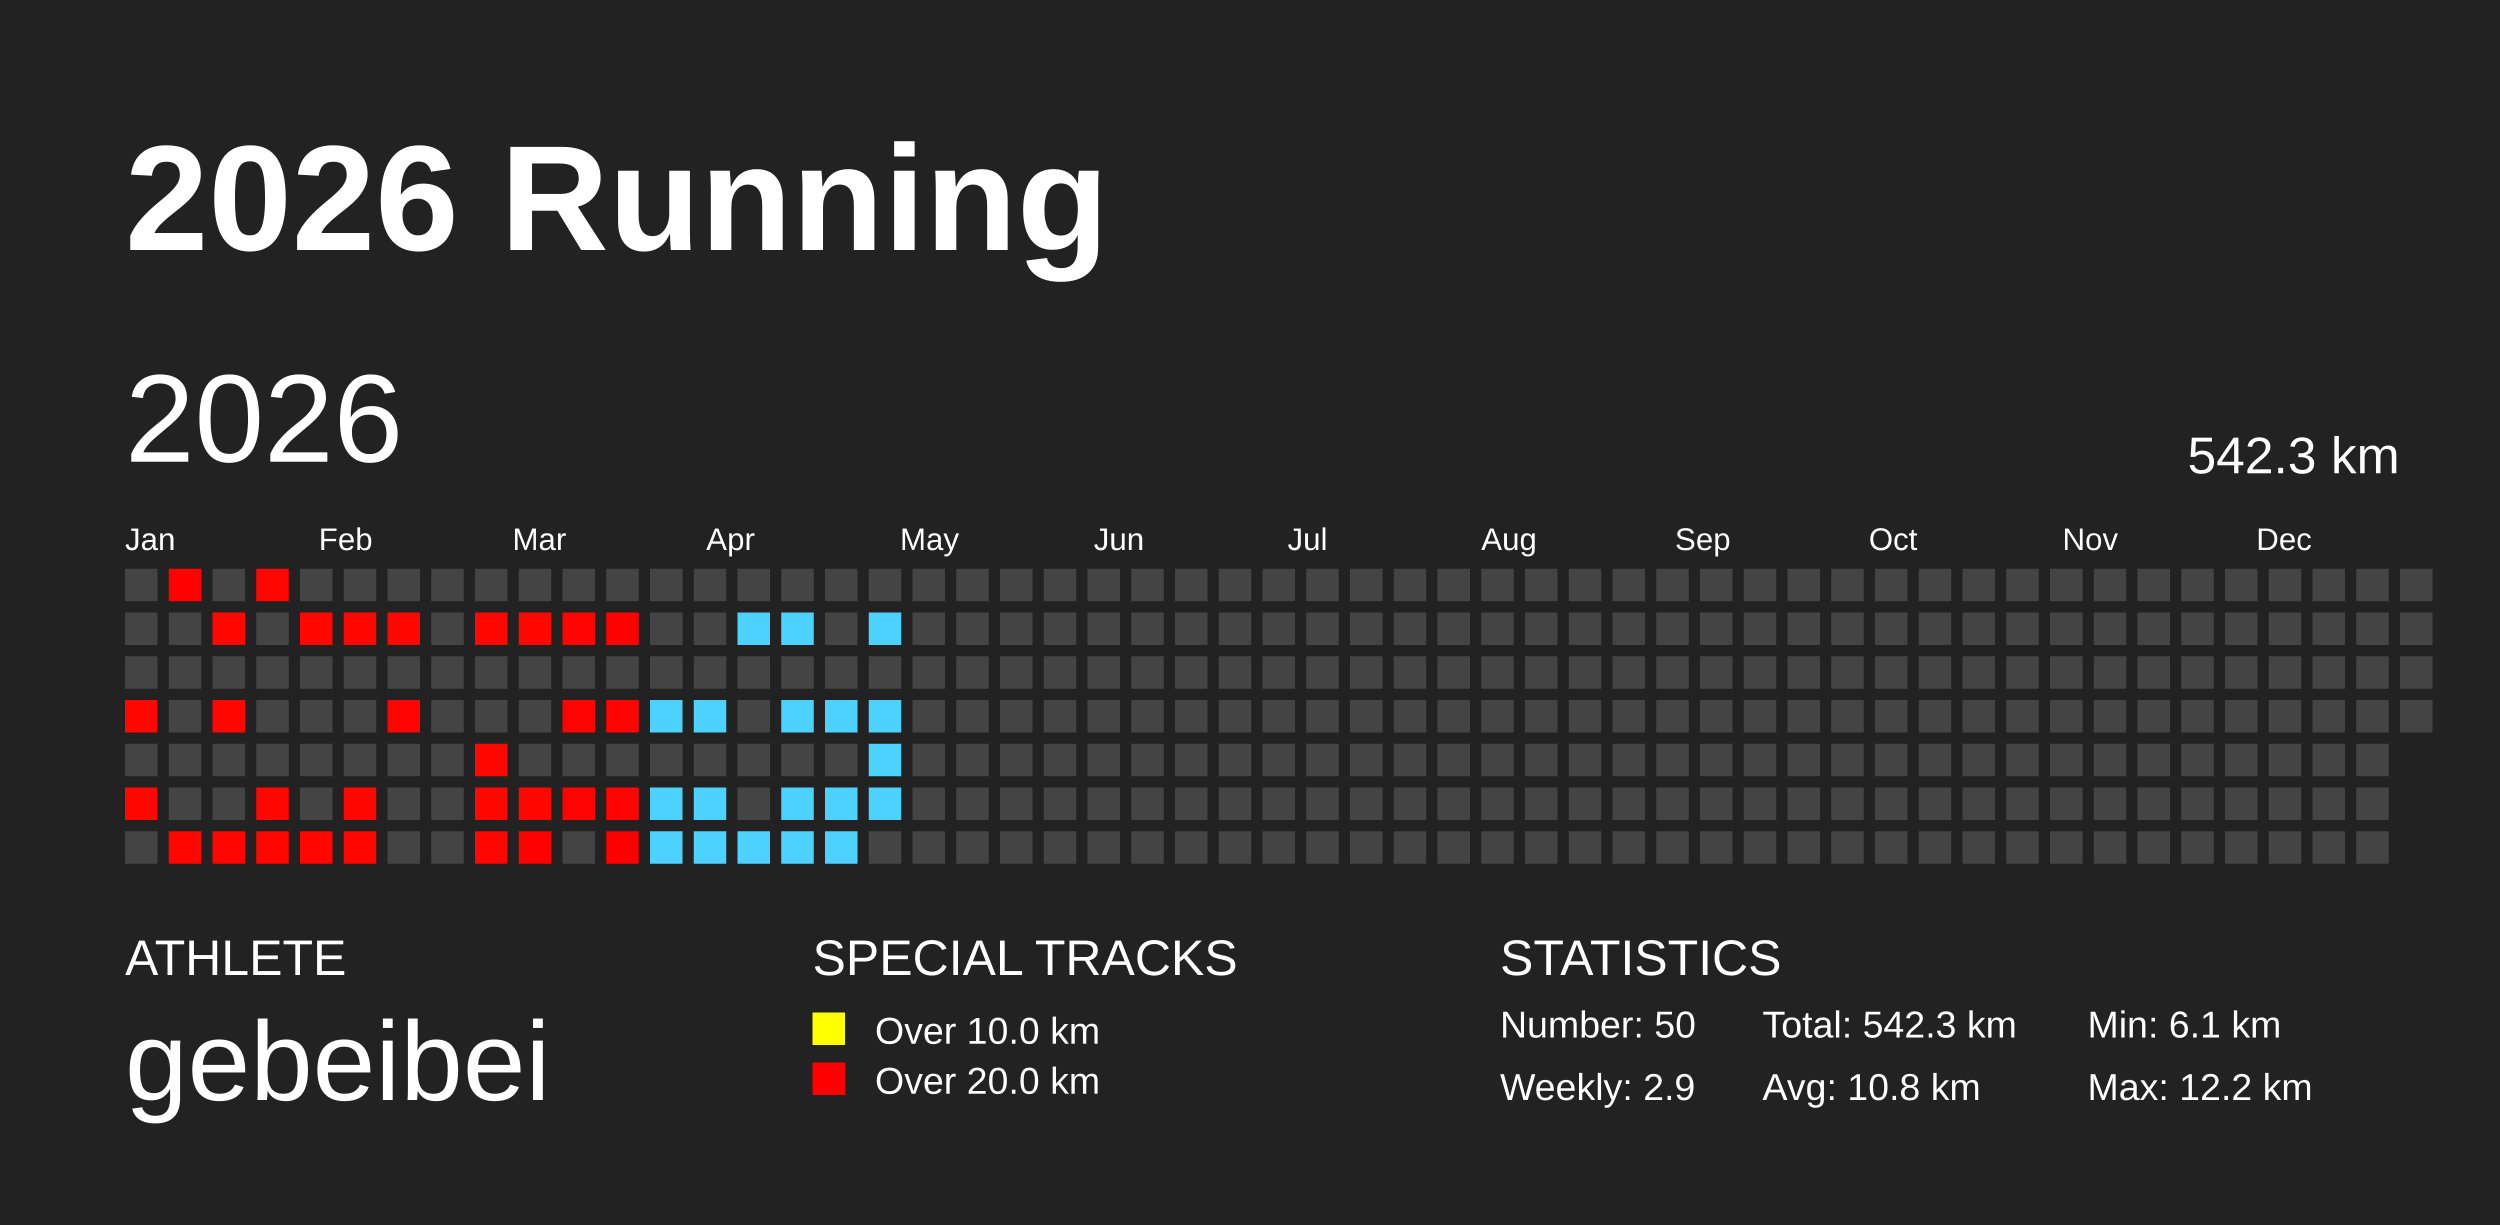
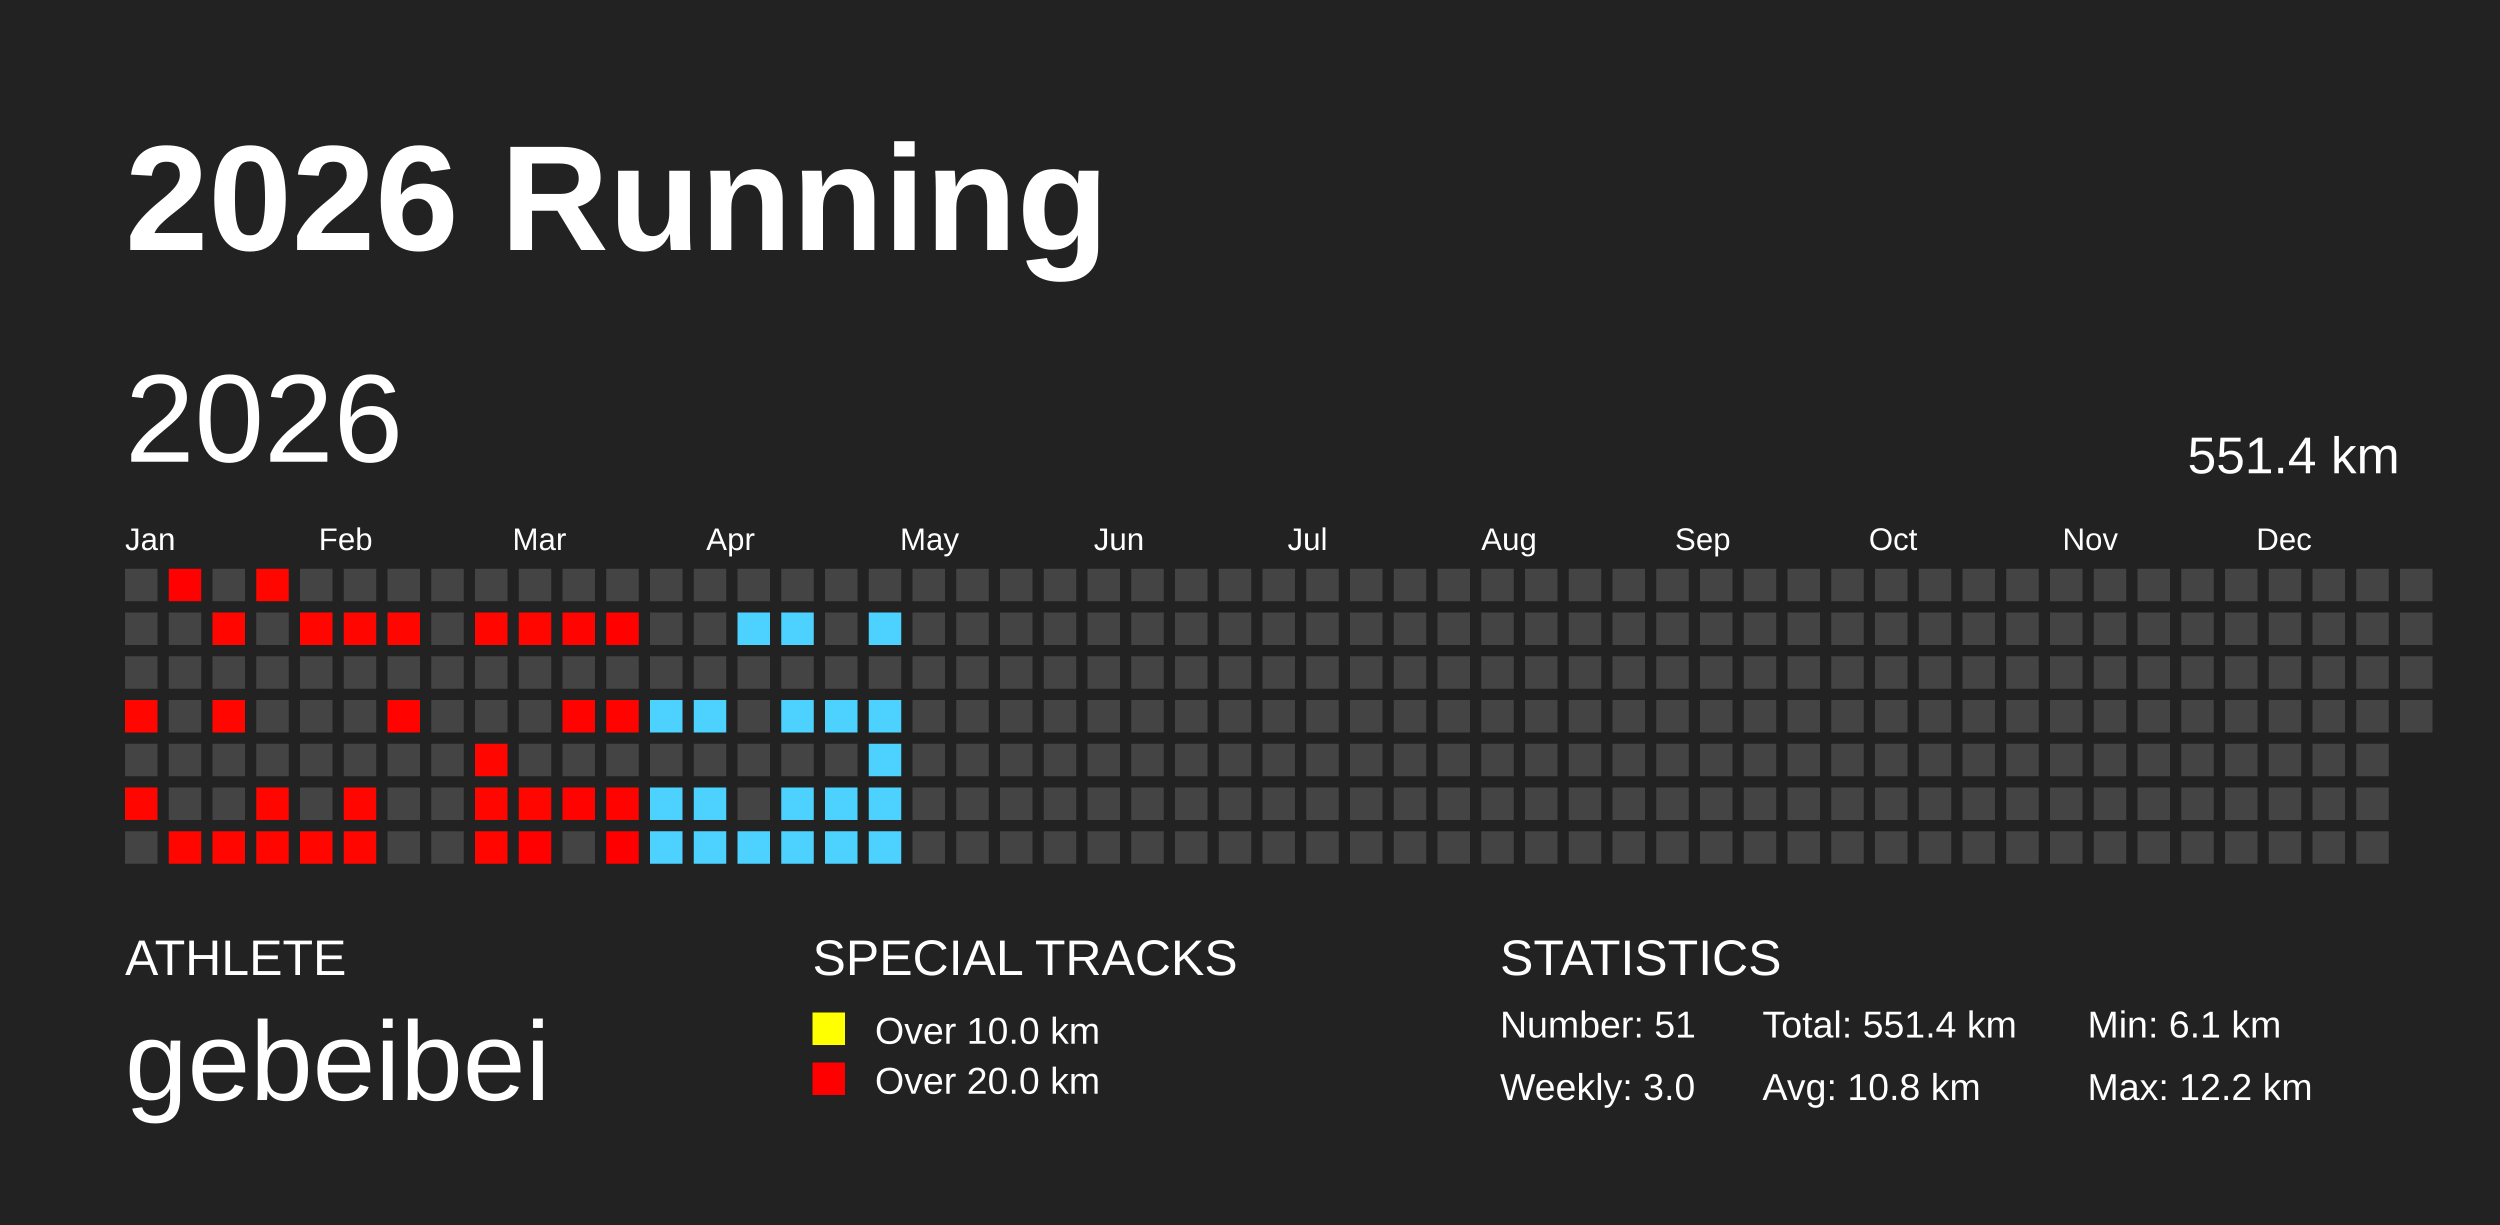
<svg xmlns="http://www.w3.org/2000/svg" baseProfile="full" height="98mm" version="1.1" viewBox="0,0,200,98" width="200mm">
  <defs />
  <rect fill="#222222" height="98" width="200" x="0" y="0" />
  <text fill="#FFFFFF" style="font-size:12px; font-family:Arial; font-weight:bold;" x="10" y="20">2026 Running</text>
  <text fill="#FFFFFF" style="font-size:4px; font-family:Arial" x="10" y="78">ATHLETE</text>
  <text fill="#FFFFFF" style="font-size:9px; font-family:Arial" x="10" y="88">gebeibei</text>
  <text fill="#FFFFFF" style="font-size:4px; font-family:Arial" x="65" y="78">SPECIAL TRACKS</text>
  <rect fill="yellow" height="2.6" width="2.6" x="65" y="81" />
  <text fill="#FFFFFF" style="font-size:3px; font-family:Arial" x="70" y="83.5">Over 10.0 km</text>
  <rect fill="red" height="2.6" width="2.6" x="65" y="85" />
  <text fill="#FFFFFF" style="font-size:3px; font-family:Arial" x="70" y="87.5">Over 20.0 km</text>
  <text fill="#FFFFFF" style="font-size:4px; font-family:Arial" x="120" y="78">STATISTICS</text>
-   <text fill="#FFFFFF" style="font-size:3px; font-family:Arial" x="120" y="83">Number: 50</text>
-   <text fill="#FFFFFF" style="font-size:3px; font-family:Arial" x="120" y="88">Weekly: 2.9</text>
-   <text fill="#FFFFFF" style="font-size:3px; font-family:Arial" x="141" y="83">Total: 542.3 km</text>
+   <text fill="#FFFFFF" style="font-size:3px; font-family:Arial" x="120" y="83">Number: 51</text>
+   <text fill="#FFFFFF" style="font-size:3px; font-family:Arial" x="120" y="88">Weekly: 3.0</text>
+   <text fill="#FFFFFF" style="font-size:3px; font-family:Arial" x="141" y="83">Total: 551.4 km</text>
  <text fill="#FFFFFF" style="font-size:3px; font-family:Arial" x="141" y="88">Avg: 10.8 km</text>
  <text fill="#FFFFFF" style="font-size:3px; font-family:Arial" x="167" y="83">Min: 6.1 km</text>
  <text fill="#FFFFFF" style="font-size:3px; font-family:Arial" x="167" y="88">Max: 12.2 km</text>
  <text dominant-baseline="hanging" fill="#FFFFFF" style="font-size:10.0px; font-family:Arial;" x="10" y="30">2026</text>
-   <text dominant-baseline="hanging" fill="#FFFFFF" style="font-size:4.125px; font-family:Arial;" x="175" y="35">542.3 km</text>
+   <text dominant-baseline="hanging" fill="#FFFFFF" style="font-size:4.125px; font-family:Arial;" x="175" y="35">551.4 km</text>
  <text fill="#FFFFFF" style="font-size:2.5px; font-family:Arial" x="10.0" y="44">Jan</text>
  <text fill="#FFFFFF" style="font-size:2.5px; font-family:Arial" x="25.5" y="44">Feb</text>
  <text fill="#FFFFFF" style="font-size:2.5px; font-family:Arial" x="41.0" y="44">Mar</text>
  <text fill="#FFFFFF" style="font-size:2.5px; font-family:Arial" x="56.5" y="44">Apr</text>
  <text fill="#FFFFFF" style="font-size:2.5px; font-family:Arial" x="72.0" y="44">May</text>
  <text fill="#FFFFFF" style="font-size:2.5px; font-family:Arial" x="87.5" y="44">Jun</text>
  <text fill="#FFFFFF" style="font-size:2.5px; font-family:Arial" x="103.0" y="44">Jul</text>
  <text fill="#FFFFFF" style="font-size:2.5px; font-family:Arial" x="118.5" y="44">Aug</text>
  <text fill="#FFFFFF" style="font-size:2.5px; font-family:Arial" x="134.0" y="44">Sep</text>
  <text fill="#FFFFFF" style="font-size:2.5px; font-family:Arial" x="149.5" y="44">Oct</text>
  <text fill="#FFFFFF" style="font-size:2.5px; font-family:Arial" x="165.0" y="44">Nov</text>
  <text fill="#FFFFFF" style="font-size:2.5px; font-family:Arial" x="180.5" y="44">Dec</text>
  <rect fill="#444444" height="2.6" width="2.6" x="10.0" y="45.5" />
  <rect fill="#444444" height="2.6" width="2.6" x="10.0" y="49.0" />
  <rect fill="#444444" height="2.6" width="2.6" x="10.0" y="52.5" />
  <rect fill="#ff0600" height="2.6" width="2.6" x="10.0" y="56.0" />
  <rect fill="#444444" height="2.6" width="2.6" x="10.0" y="59.5" />
  <rect fill="#ff0700" height="2.6" width="2.6" x="10.0" y="63.0" />
  <rect fill="#444444" height="2.6" width="2.6" x="10.0" y="66.5" />
  <rect fill="#ff0100" height="2.6" width="2.6" x="13.5" y="45.5" />
  <rect fill="#444444" height="2.6" width="2.6" x="13.5" y="49.0" />
  <rect fill="#444444" height="2.6" width="2.6" x="13.5" y="52.5" />
  <rect fill="#444444" height="2.6" width="2.6" x="13.5" y="56.0" />
  <rect fill="#444444" height="2.6" width="2.6" x="13.5" y="59.5" />
  <rect fill="#444444" height="2.6" width="2.6" x="13.5" y="63.0" />
  <rect fill="#ff0600" height="2.6" width="2.6" x="13.5" y="66.5" />
  <rect fill="#444444" height="2.6" width="2.6" x="17.0" y="45.5" />
  <rect fill="#ff0700" height="2.6" width="2.6" x="17.0" y="49.0" />
  <rect fill="#444444" height="2.6" width="2.6" x="17.0" y="52.5" />
  <rect fill="#ff0700" height="2.6" width="2.6" x="17.0" y="56.0" />
  <rect fill="#444444" height="2.6" width="2.6" x="17.0" y="59.5" />
  <rect fill="#444444" height="2.6" width="2.6" x="17.0" y="63.0" />
  <rect fill="#ff0700" height="2.6" width="2.6" x="17.0" y="66.5" />
  <rect fill="#ff0700" height="2.6" width="2.6" x="20.5" y="45.5" />
  <rect fill="#444444" height="2.6" width="2.6" x="20.5" y="49.0" />
  <rect fill="#444444" height="2.6" width="2.6" x="20.5" y="52.5" />
  <rect fill="#444444" height="2.6" width="2.6" x="20.5" y="56.0" />
  <rect fill="#444444" height="2.6" width="2.6" x="20.5" y="59.5" />
  <rect fill="#ff0700" height="2.6" width="2.6" x="20.5" y="63.0" />
  <rect fill="#ff0600" height="2.6" width="2.6" x="20.5" y="66.5" />
  <rect fill="#444444" height="2.6" width="2.6" x="24.0" y="45.5" />
  <rect fill="#ff0700" height="2.6" width="2.6" x="24.0" y="49.0" />
  <rect fill="#444444" height="2.6" width="2.6" x="24.0" y="52.5" />
  <rect fill="#444444" height="2.6" width="2.6" x="24.0" y="56.0" />
  <rect fill="#444444" height="2.6" width="2.6" x="24.0" y="59.5" />
  <rect fill="#444444" height="2.6" width="2.6" x="24.0" y="63.0" />
  <rect fill="#ff0700" height="2.6" width="2.6" x="24.0" y="66.5" />
  <rect fill="#444444" height="2.6" width="2.6" x="27.5" y="45.5" />
  <rect fill="#ff0700" height="2.6" width="2.6" x="27.5" y="49.0" />
  <rect fill="#444444" height="2.6" width="2.6" x="27.5" y="52.5" />
  <rect fill="#444444" height="2.6" width="2.6" x="27.5" y="56.0" />
  <rect fill="#444444" height="2.6" width="2.6" x="27.5" y="59.5" />
  <rect fill="#ff0600" height="2.6" width="2.6" x="27.5" y="63.0" />
  <rect fill="#ff0700" height="2.6" width="2.6" x="27.5" y="66.5" />
  <rect fill="#444444" height="2.6" width="2.6" x="31.0" y="45.5" />
  <rect fill="#ff0600" height="2.6" width="2.6" x="31.0" y="49.0" />
  <rect fill="#444444" height="2.6" width="2.6" x="31.0" y="52.5" />
  <rect fill="#ff0300" height="2.6" width="2.6" x="31.0" y="56.0" />
  <rect fill="#444444" height="2.6" width="2.6" x="31.0" y="59.5" />
  <rect fill="#444444" height="2.6" width="2.6" x="31.0" y="63.0" />
  <rect fill="#444444" height="2.6" width="2.6" x="31.0" y="66.5" />
  <rect fill="#444444" height="2.6" width="2.6" x="34.5" y="45.5" />
  <rect fill="#444444" height="2.6" width="2.6" x="34.5" y="49.0" />
  <rect fill="#444444" height="2.6" width="2.6" x="34.5" y="52.5" />
  <rect fill="#444444" height="2.6" width="2.6" x="34.5" y="56.0" />
  <rect fill="#444444" height="2.6" width="2.6" x="34.5" y="59.5" />
  <rect fill="#444444" height="2.6" width="2.6" x="34.5" y="63.0" />
  <rect fill="#444444" height="2.6" width="2.6" x="34.5" y="66.5" />
  <rect fill="#444444" height="2.6" width="2.6" x="38.0" y="45.5" />
  <rect fill="#ff0600" height="2.6" width="2.6" x="38.0" y="49.0" />
  <rect fill="#444444" height="2.6" width="2.6" x="38.0" y="52.5" />
  <rect fill="#444444" height="2.6" width="2.6" x="38.0" y="56.0" />
  <rect fill="#ff0700" height="2.6" width="2.6" x="38.0" y="59.5" />
  <rect fill="#ff0700" height="2.6" width="2.6" x="38.0" y="63.0" />
  <rect fill="#ff0700" height="2.6" width="2.6" x="38.0" y="66.5" />
  <rect fill="#444444" height="2.6" width="2.6" x="41.5" y="45.5" />
  <rect fill="#ff0700" height="2.6" width="2.6" x="41.5" y="49.0" />
  <rect fill="#444444" height="2.6" width="2.6" x="41.5" y="52.5" />
  <rect fill="#444444" height="2.6" width="2.6" x="41.5" y="56.0" />
  <rect fill="#444444" height="2.6" width="2.6" x="41.5" y="59.5" />
  <rect fill="#ff0600" height="2.6" width="2.6" x="41.5" y="63.0" />
  <rect fill="#ff0100" height="2.6" width="2.6" x="41.5" y="66.5" />
  <rect fill="#444444" height="2.6" width="2.6" x="45.0" y="45.5" />
  <rect fill="#ff0400" height="2.6" width="2.6" x="45.0" y="49.0" />
  <rect fill="#444444" height="2.6" width="2.6" x="45.0" y="52.5" />
  <rect fill="#ff0300" height="2.6" width="2.6" x="45.0" y="56.0" />
  <rect fill="#444444" height="2.6" width="2.6" x="45.0" y="59.5" />
  <rect fill="#ff0300" height="2.6" width="2.6" x="45.0" y="63.0" />
  <rect fill="#444444" height="2.6" width="2.6" x="45.0" y="66.5" />
  <rect fill="#444444" height="2.6" width="2.6" x="48.5" y="45.5" />
  <rect fill="#ff0200" height="2.6" width="2.6" x="48.5" y="49.0" />
  <rect fill="#444444" height="2.6" width="2.6" x="48.5" y="52.5" />
  <rect fill="#ff0300" height="2.6" width="2.6" x="48.5" y="56.0" />
  <rect fill="#444444" height="2.6" width="2.6" x="48.5" y="59.5" />
  <rect fill="#ff0300" height="2.6" width="2.6" x="48.5" y="63.0" />
  <rect fill="#ff0000" height="2.6" width="2.6" x="48.5" y="66.5" />
  <rect fill="#444444" height="2.6" width="2.6" x="52.0" y="45.5" />
  <rect fill="#444444" height="2.6" width="2.6" x="52.0" y="49.0" />
  <rect fill="#444444" height="2.6" width="2.6" x="52.0" y="52.5" />
  <rect fill="#4dd2ff" height="2.6" width="2.6" x="52.0" y="56.0" />
  <rect fill="#444444" height="2.6" width="2.6" x="52.0" y="59.5" />
  <rect fill="#4dd2ff" height="2.6" width="2.6" x="52.0" y="63.0" />
  <rect fill="#4dd2ff" height="2.6" width="2.6" x="52.0" y="66.5" />
  <rect fill="#444444" height="2.6" width="2.6" x="55.5" y="45.5" />
  <rect fill="#444444" height="2.6" width="2.6" x="55.5" y="49.0" />
  <rect fill="#444444" height="2.6" width="2.6" x="55.5" y="52.5" />
  <rect fill="#4dd2ff" height="2.6" width="2.6" x="55.5" y="56.0" />
  <rect fill="#444444" height="2.6" width="2.6" x="55.5" y="59.5" />
  <rect fill="#4dd2ff" height="2.6" width="2.6" x="55.5" y="63.0" />
  <rect fill="#4dd2ff" height="2.6" width="2.6" x="55.5" y="66.5" />
  <rect fill="#444444" height="2.6" width="2.6" x="59.0" y="45.5" />
  <rect fill="#4dd2ff" height="2.6" width="2.6" x="59.0" y="49.0" />
  <rect fill="#444444" height="2.6" width="2.6" x="59.0" y="52.5" />
  <rect fill="#444444" height="2.6" width="2.6" x="59.0" y="56.0" />
  <rect fill="#444444" height="2.6" width="2.6" x="59.0" y="59.5" />
  <rect fill="#444444" height="2.6" width="2.6" x="59.0" y="63.0" />
  <rect fill="#4dd2ff" height="2.6" width="2.6" x="59.0" y="66.5" />
  <rect fill="#444444" height="2.6" width="2.6" x="62.5" y="45.5" />
  <rect fill="#4dd2ff" height="2.6" width="2.6" x="62.5" y="49.0" />
  <rect fill="#444444" height="2.6" width="2.6" x="62.5" y="52.5" />
  <rect fill="#4dd2ff" height="2.6" width="2.6" x="62.5" y="56.0" />
  <rect fill="#444444" height="2.6" width="2.6" x="62.5" y="59.5" />
  <rect fill="#4dd2ff" height="2.6" width="2.6" x="62.5" y="63.0" />
  <rect fill="#4dd2ff" height="2.6" width="2.6" x="62.5" y="66.5" />
  <rect fill="#444444" height="2.6" width="2.6" x="66.0" y="45.5" />
  <rect fill="#444444" height="2.6" width="2.6" x="66.0" y="49.0" />
  <rect fill="#444444" height="2.6" width="2.6" x="66.0" y="52.5" />
  <rect fill="#4dd2ff" height="2.6" width="2.6" x="66.0" y="56.0" />
  <rect fill="#444444" height="2.6" width="2.6" x="66.0" y="59.5" />
  <rect fill="#4dd2ff" height="2.6" width="2.6" x="66.0" y="63.0" />
  <rect fill="#4dd2ff" height="2.6" width="2.6" x="66.0" y="66.5" />
  <rect fill="#444444" height="2.6" width="2.6" x="69.5" y="45.5" />
  <rect fill="#4dd2ff" height="2.6" width="2.6" x="69.5" y="49.0" />
  <rect fill="#444444" height="2.6" width="2.6" x="69.5" y="52.5" />
  <rect fill="#4dd2ff" height="2.6" width="2.6" x="69.5" y="56.0" />
  <rect fill="#4dd2ff" height="2.6" width="2.6" x="69.5" y="59.5" />
  <rect fill="#4dd2ff" height="2.6" width="2.6" x="69.5" y="63.0" />
-   <rect fill="#444444" height="2.6" width="2.6" x="69.5" y="66.5" />
+   <rect fill="#4dd2ff" height="2.6" width="2.6" x="69.5" y="66.5" />
  <rect fill="#444444" height="2.6" width="2.6" x="73.0" y="45.5" />
  <rect fill="#444444" height="2.6" width="2.6" x="73.0" y="49.0" />
  <rect fill="#444444" height="2.6" width="2.6" x="73.0" y="52.5" />
  <rect fill="#444444" height="2.6" width="2.6" x="73.0" y="56.0" />
  <rect fill="#444444" height="2.6" width="2.6" x="73.0" y="59.5" />
  <rect fill="#444444" height="2.6" width="2.6" x="73.0" y="63.0" />
  <rect fill="#444444" height="2.6" width="2.6" x="73.0" y="66.5" />
  <rect fill="#444444" height="2.6" width="2.6" x="76.5" y="45.5" />
  <rect fill="#444444" height="2.6" width="2.6" x="76.5" y="49.0" />
  <rect fill="#444444" height="2.6" width="2.6" x="76.5" y="52.5" />
  <rect fill="#444444" height="2.6" width="2.6" x="76.5" y="56.0" />
  <rect fill="#444444" height="2.6" width="2.6" x="76.5" y="59.5" />
  <rect fill="#444444" height="2.6" width="2.6" x="76.5" y="63.0" />
  <rect fill="#444444" height="2.6" width="2.6" x="76.5" y="66.5" />
  <rect fill="#444444" height="2.6" width="2.6" x="80.0" y="45.5" />
  <rect fill="#444444" height="2.6" width="2.6" x="80.0" y="49.0" />
  <rect fill="#444444" height="2.6" width="2.6" x="80.0" y="52.5" />
  <rect fill="#444444" height="2.6" width="2.6" x="80.0" y="56.0" />
  <rect fill="#444444" height="2.6" width="2.6" x="80.0" y="59.5" />
  <rect fill="#444444" height="2.6" width="2.6" x="80.0" y="63.0" />
  <rect fill="#444444" height="2.6" width="2.6" x="80.0" y="66.5" />
  <rect fill="#444444" height="2.6" width="2.6" x="83.5" y="45.5" />
  <rect fill="#444444" height="2.6" width="2.6" x="83.5" y="49.0" />
  <rect fill="#444444" height="2.6" width="2.6" x="83.5" y="52.5" />
  <rect fill="#444444" height="2.6" width="2.6" x="83.5" y="56.0" />
  <rect fill="#444444" height="2.6" width="2.6" x="83.5" y="59.5" />
  <rect fill="#444444" height="2.6" width="2.6" x="83.5" y="63.0" />
  <rect fill="#444444" height="2.6" width="2.6" x="83.5" y="66.5" />
  <rect fill="#444444" height="2.6" width="2.6" x="87.0" y="45.5" />
  <rect fill="#444444" height="2.6" width="2.6" x="87.0" y="49.0" />
  <rect fill="#444444" height="2.6" width="2.6" x="87.0" y="52.5" />
  <rect fill="#444444" height="2.6" width="2.6" x="87.0" y="56.0" />
  <rect fill="#444444" height="2.6" width="2.6" x="87.0" y="59.5" />
  <rect fill="#444444" height="2.6" width="2.6" x="87.0" y="63.0" />
  <rect fill="#444444" height="2.6" width="2.6" x="87.0" y="66.5" />
  <rect fill="#444444" height="2.6" width="2.6" x="90.5" y="45.5" />
  <rect fill="#444444" height="2.6" width="2.6" x="90.5" y="49.0" />
  <rect fill="#444444" height="2.6" width="2.6" x="90.5" y="52.5" />
  <rect fill="#444444" height="2.6" width="2.6" x="90.5" y="56.0" />
  <rect fill="#444444" height="2.6" width="2.6" x="90.5" y="59.5" />
  <rect fill="#444444" height="2.6" width="2.6" x="90.5" y="63.0" />
  <rect fill="#444444" height="2.6" width="2.6" x="90.5" y="66.5" />
  <rect fill="#444444" height="2.6" width="2.6" x="94.0" y="45.5" />
  <rect fill="#444444" height="2.6" width="2.6" x="94.0" y="49.0" />
  <rect fill="#444444" height="2.6" width="2.6" x="94.0" y="52.5" />
  <rect fill="#444444" height="2.6" width="2.6" x="94.0" y="56.0" />
  <rect fill="#444444" height="2.6" width="2.6" x="94.0" y="59.5" />
  <rect fill="#444444" height="2.6" width="2.6" x="94.0" y="63.0" />
  <rect fill="#444444" height="2.6" width="2.6" x="94.0" y="66.5" />
  <rect fill="#444444" height="2.6" width="2.6" x="97.5" y="45.5" />
  <rect fill="#444444" height="2.6" width="2.6" x="97.5" y="49.0" />
  <rect fill="#444444" height="2.6" width="2.6" x="97.5" y="52.5" />
  <rect fill="#444444" height="2.6" width="2.6" x="97.5" y="56.0" />
  <rect fill="#444444" height="2.6" width="2.6" x="97.5" y="59.5" />
  <rect fill="#444444" height="2.6" width="2.6" x="97.5" y="63.0" />
  <rect fill="#444444" height="2.6" width="2.6" x="97.5" y="66.5" />
  <rect fill="#444444" height="2.6" width="2.6" x="101.0" y="45.5" />
  <rect fill="#444444" height="2.6" width="2.6" x="101.0" y="49.0" />
  <rect fill="#444444" height="2.6" width="2.6" x="101.0" y="52.5" />
  <rect fill="#444444" height="2.6" width="2.6" x="101.0" y="56.0" />
  <rect fill="#444444" height="2.6" width="2.6" x="101.0" y="59.5" />
  <rect fill="#444444" height="2.6" width="2.6" x="101.0" y="63.0" />
  <rect fill="#444444" height="2.6" width="2.6" x="101.0" y="66.5" />
  <rect fill="#444444" height="2.6" width="2.6" x="104.5" y="45.5" />
  <rect fill="#444444" height="2.6" width="2.6" x="104.5" y="49.0" />
  <rect fill="#444444" height="2.6" width="2.6" x="104.5" y="52.5" />
  <rect fill="#444444" height="2.6" width="2.6" x="104.5" y="56.0" />
  <rect fill="#444444" height="2.6" width="2.6" x="104.5" y="59.5" />
  <rect fill="#444444" height="2.6" width="2.6" x="104.5" y="63.0" />
  <rect fill="#444444" height="2.6" width="2.6" x="104.5" y="66.5" />
  <rect fill="#444444" height="2.6" width="2.6" x="108.0" y="45.5" />
  <rect fill="#444444" height="2.6" width="2.6" x="108.0" y="49.0" />
  <rect fill="#444444" height="2.6" width="2.6" x="108.0" y="52.5" />
  <rect fill="#444444" height="2.6" width="2.6" x="108.0" y="56.0" />
  <rect fill="#444444" height="2.6" width="2.6" x="108.0" y="59.5" />
  <rect fill="#444444" height="2.6" width="2.6" x="108.0" y="63.0" />
  <rect fill="#444444" height="2.6" width="2.6" x="108.0" y="66.5" />
  <rect fill="#444444" height="2.6" width="2.6" x="111.5" y="45.5" />
  <rect fill="#444444" height="2.6" width="2.6" x="111.5" y="49.0" />
  <rect fill="#444444" height="2.6" width="2.6" x="111.5" y="52.5" />
  <rect fill="#444444" height="2.6" width="2.6" x="111.5" y="56.0" />
  <rect fill="#444444" height="2.6" width="2.6" x="111.5" y="59.5" />
  <rect fill="#444444" height="2.6" width="2.6" x="111.5" y="63.0" />
  <rect fill="#444444" height="2.6" width="2.6" x="111.5" y="66.5" />
  <rect fill="#444444" height="2.6" width="2.6" x="115.0" y="45.5" />
  <rect fill="#444444" height="2.6" width="2.6" x="115.0" y="49.0" />
  <rect fill="#444444" height="2.6" width="2.6" x="115.0" y="52.5" />
  <rect fill="#444444" height="2.6" width="2.6" x="115.0" y="56.0" />
  <rect fill="#444444" height="2.6" width="2.6" x="115.0" y="59.5" />
  <rect fill="#444444" height="2.6" width="2.6" x="115.0" y="63.0" />
  <rect fill="#444444" height="2.6" width="2.6" x="115.0" y="66.5" />
  <rect fill="#444444" height="2.6" width="2.6" x="118.5" y="45.5" />
  <rect fill="#444444" height="2.6" width="2.6" x="118.5" y="49.0" />
  <rect fill="#444444" height="2.6" width="2.6" x="118.5" y="52.5" />
  <rect fill="#444444" height="2.6" width="2.6" x="118.5" y="56.0" />
  <rect fill="#444444" height="2.6" width="2.6" x="118.5" y="59.5" />
  <rect fill="#444444" height="2.6" width="2.6" x="118.5" y="63.0" />
  <rect fill="#444444" height="2.6" width="2.6" x="118.5" y="66.5" />
  <rect fill="#444444" height="2.6" width="2.6" x="122.0" y="45.5" />
  <rect fill="#444444" height="2.6" width="2.6" x="122.0" y="49.0" />
  <rect fill="#444444" height="2.6" width="2.6" x="122.0" y="52.5" />
  <rect fill="#444444" height="2.6" width="2.6" x="122.0" y="56.0" />
  <rect fill="#444444" height="2.6" width="2.6" x="122.0" y="59.5" />
  <rect fill="#444444" height="2.6" width="2.6" x="122.0" y="63.0" />
  <rect fill="#444444" height="2.6" width="2.6" x="122.0" y="66.5" />
  <rect fill="#444444" height="2.6" width="2.6" x="125.5" y="45.5" />
  <rect fill="#444444" height="2.6" width="2.6" x="125.5" y="49.0" />
  <rect fill="#444444" height="2.6" width="2.6" x="125.5" y="52.5" />
  <rect fill="#444444" height="2.6" width="2.6" x="125.5" y="56.0" />
  <rect fill="#444444" height="2.6" width="2.6" x="125.5" y="59.5" />
  <rect fill="#444444" height="2.6" width="2.6" x="125.5" y="63.0" />
  <rect fill="#444444" height="2.6" width="2.6" x="125.5" y="66.5" />
  <rect fill="#444444" height="2.6" width="2.6" x="129.0" y="45.5" />
  <rect fill="#444444" height="2.6" width="2.6" x="129.0" y="49.0" />
  <rect fill="#444444" height="2.6" width="2.6" x="129.0" y="52.5" />
  <rect fill="#444444" height="2.6" width="2.6" x="129.0" y="56.0" />
  <rect fill="#444444" height="2.6" width="2.6" x="129.0" y="59.5" />
  <rect fill="#444444" height="2.6" width="2.6" x="129.0" y="63.0" />
  <rect fill="#444444" height="2.6" width="2.6" x="129.0" y="66.5" />
  <rect fill="#444444" height="2.6" width="2.6" x="132.5" y="45.5" />
  <rect fill="#444444" height="2.6" width="2.6" x="132.5" y="49.0" />
  <rect fill="#444444" height="2.6" width="2.6" x="132.5" y="52.5" />
  <rect fill="#444444" height="2.6" width="2.6" x="132.5" y="56.0" />
  <rect fill="#444444" height="2.6" width="2.6" x="132.5" y="59.5" />
  <rect fill="#444444" height="2.6" width="2.6" x="132.5" y="63.0" />
  <rect fill="#444444" height="2.6" width="2.6" x="132.5" y="66.5" />
  <rect fill="#444444" height="2.6" width="2.6" x="136.0" y="45.5" />
  <rect fill="#444444" height="2.6" width="2.6" x="136.0" y="49.0" />
  <rect fill="#444444" height="2.6" width="2.6" x="136.0" y="52.5" />
  <rect fill="#444444" height="2.6" width="2.6" x="136.0" y="56.0" />
  <rect fill="#444444" height="2.6" width="2.6" x="136.0" y="59.5" />
  <rect fill="#444444" height="2.6" width="2.6" x="136.0" y="63.0" />
  <rect fill="#444444" height="2.6" width="2.6" x="136.0" y="66.5" />
  <rect fill="#444444" height="2.6" width="2.6" x="139.5" y="45.5" />
  <rect fill="#444444" height="2.6" width="2.6" x="139.5" y="49.0" />
  <rect fill="#444444" height="2.6" width="2.6" x="139.5" y="52.5" />
  <rect fill="#444444" height="2.6" width="2.6" x="139.5" y="56.0" />
  <rect fill="#444444" height="2.6" width="2.6" x="139.5" y="59.5" />
  <rect fill="#444444" height="2.6" width="2.6" x="139.5" y="63.0" />
  <rect fill="#444444" height="2.6" width="2.6" x="139.5" y="66.5" />
  <rect fill="#444444" height="2.6" width="2.6" x="143.0" y="45.5" />
  <rect fill="#444444" height="2.6" width="2.6" x="143.0" y="49.0" />
  <rect fill="#444444" height="2.6" width="2.6" x="143.0" y="52.5" />
  <rect fill="#444444" height="2.6" width="2.6" x="143.0" y="56.0" />
  <rect fill="#444444" height="2.6" width="2.6" x="143.0" y="59.5" />
  <rect fill="#444444" height="2.6" width="2.6" x="143.0" y="63.0" />
  <rect fill="#444444" height="2.6" width="2.6" x="143.0" y="66.5" />
  <rect fill="#444444" height="2.6" width="2.6" x="146.5" y="45.5" />
  <rect fill="#444444" height="2.6" width="2.6" x="146.5" y="49.0" />
  <rect fill="#444444" height="2.6" width="2.6" x="146.5" y="52.5" />
  <rect fill="#444444" height="2.6" width="2.6" x="146.5" y="56.0" />
  <rect fill="#444444" height="2.6" width="2.6" x="146.5" y="59.5" />
  <rect fill="#444444" height="2.6" width="2.6" x="146.5" y="63.0" />
  <rect fill="#444444" height="2.6" width="2.6" x="146.5" y="66.5" />
  <rect fill="#444444" height="2.6" width="2.6" x="150.0" y="45.5" />
  <rect fill="#444444" height="2.6" width="2.6" x="150.0" y="49.0" />
  <rect fill="#444444" height="2.6" width="2.6" x="150.0" y="52.5" />
  <rect fill="#444444" height="2.6" width="2.6" x="150.0" y="56.0" />
  <rect fill="#444444" height="2.6" width="2.6" x="150.0" y="59.5" />
  <rect fill="#444444" height="2.6" width="2.6" x="150.0" y="63.0" />
  <rect fill="#444444" height="2.6" width="2.6" x="150.0" y="66.5" />
  <rect fill="#444444" height="2.6" width="2.6" x="153.5" y="45.5" />
  <rect fill="#444444" height="2.6" width="2.6" x="153.5" y="49.0" />
  <rect fill="#444444" height="2.6" width="2.6" x="153.5" y="52.5" />
  <rect fill="#444444" height="2.6" width="2.6" x="153.5" y="56.0" />
  <rect fill="#444444" height="2.6" width="2.6" x="153.5" y="59.5" />
  <rect fill="#444444" height="2.6" width="2.6" x="153.5" y="63.0" />
  <rect fill="#444444" height="2.6" width="2.6" x="153.5" y="66.5" />
  <rect fill="#444444" height="2.6" width="2.6" x="157.0" y="45.5" />
  <rect fill="#444444" height="2.6" width="2.6" x="157.0" y="49.0" />
  <rect fill="#444444" height="2.6" width="2.6" x="157.0" y="52.5" />
  <rect fill="#444444" height="2.6" width="2.6" x="157.0" y="56.0" />
  <rect fill="#444444" height="2.6" width="2.6" x="157.0" y="59.5" />
  <rect fill="#444444" height="2.6" width="2.6" x="157.0" y="63.0" />
  <rect fill="#444444" height="2.6" width="2.6" x="157.0" y="66.5" />
  <rect fill="#444444" height="2.6" width="2.6" x="160.5" y="45.5" />
  <rect fill="#444444" height="2.6" width="2.6" x="160.5" y="49.0" />
  <rect fill="#444444" height="2.6" width="2.6" x="160.5" y="52.5" />
  <rect fill="#444444" height="2.6" width="2.6" x="160.5" y="56.0" />
  <rect fill="#444444" height="2.6" width="2.6" x="160.5" y="59.5" />
  <rect fill="#444444" height="2.6" width="2.6" x="160.5" y="63.0" />
  <rect fill="#444444" height="2.6" width="2.6" x="160.5" y="66.5" />
  <rect fill="#444444" height="2.6" width="2.6" x="164.0" y="45.5" />
  <rect fill="#444444" height="2.6" width="2.6" x="164.0" y="49.0" />
  <rect fill="#444444" height="2.6" width="2.6" x="164.0" y="52.5" />
  <rect fill="#444444" height="2.6" width="2.6" x="164.0" y="56.0" />
  <rect fill="#444444" height="2.6" width="2.6" x="164.0" y="59.5" />
  <rect fill="#444444" height="2.6" width="2.6" x="164.0" y="63.0" />
  <rect fill="#444444" height="2.6" width="2.6" x="164.0" y="66.5" />
  <rect fill="#444444" height="2.6" width="2.6" x="167.5" y="45.5" />
  <rect fill="#444444" height="2.6" width="2.6" x="167.5" y="49.0" />
  <rect fill="#444444" height="2.6" width="2.6" x="167.5" y="52.5" />
  <rect fill="#444444" height="2.6" width="2.6" x="167.5" y="56.0" />
  <rect fill="#444444" height="2.6" width="2.6" x="167.5" y="59.5" />
  <rect fill="#444444" height="2.6" width="2.6" x="167.5" y="63.0" />
  <rect fill="#444444" height="2.6" width="2.6" x="167.5" y="66.5" />
  <rect fill="#444444" height="2.6" width="2.6" x="171.0" y="45.5" />
  <rect fill="#444444" height="2.6" width="2.6" x="171.0" y="49.0" />
  <rect fill="#444444" height="2.6" width="2.6" x="171.0" y="52.5" />
  <rect fill="#444444" height="2.6" width="2.6" x="171.0" y="56.0" />
  <rect fill="#444444" height="2.6" width="2.6" x="171.0" y="59.5" />
  <rect fill="#444444" height="2.6" width="2.6" x="171.0" y="63.0" />
  <rect fill="#444444" height="2.6" width="2.6" x="171.0" y="66.5" />
  <rect fill="#444444" height="2.6" width="2.6" x="174.5" y="45.5" />
  <rect fill="#444444" height="2.6" width="2.6" x="174.5" y="49.0" />
  <rect fill="#444444" height="2.6" width="2.6" x="174.5" y="52.5" />
  <rect fill="#444444" height="2.6" width="2.6" x="174.5" y="56.0" />
  <rect fill="#444444" height="2.6" width="2.6" x="174.5" y="59.5" />
  <rect fill="#444444" height="2.6" width="2.6" x="174.5" y="63.0" />
  <rect fill="#444444" height="2.6" width="2.6" x="174.5" y="66.5" />
  <rect fill="#444444" height="2.6" width="2.6" x="178.0" y="45.5" />
  <rect fill="#444444" height="2.6" width="2.6" x="178.0" y="49.0" />
  <rect fill="#444444" height="2.6" width="2.6" x="178.0" y="52.5" />
  <rect fill="#444444" height="2.6" width="2.6" x="178.0" y="56.0" />
  <rect fill="#444444" height="2.6" width="2.6" x="178.0" y="59.5" />
  <rect fill="#444444" height="2.6" width="2.6" x="178.0" y="63.0" />
  <rect fill="#444444" height="2.6" width="2.6" x="178.0" y="66.5" />
  <rect fill="#444444" height="2.6" width="2.6" x="181.5" y="45.5" />
  <rect fill="#444444" height="2.6" width="2.6" x="181.5" y="49.0" />
  <rect fill="#444444" height="2.6" width="2.6" x="181.5" y="52.5" />
  <rect fill="#444444" height="2.6" width="2.6" x="181.5" y="56.0" />
  <rect fill="#444444" height="2.6" width="2.6" x="181.5" y="59.5" />
  <rect fill="#444444" height="2.6" width="2.6" x="181.5" y="63.0" />
  <rect fill="#444444" height="2.6" width="2.6" x="181.5" y="66.5" />
  <rect fill="#444444" height="2.6" width="2.6" x="185.0" y="45.5" />
  <rect fill="#444444" height="2.6" width="2.6" x="185.0" y="49.0" />
  <rect fill="#444444" height="2.6" width="2.6" x="185.0" y="52.5" />
  <rect fill="#444444" height="2.6" width="2.6" x="185.0" y="56.0" />
  <rect fill="#444444" height="2.6" width="2.6" x="185.0" y="59.5" />
  <rect fill="#444444" height="2.6" width="2.6" x="185.0" y="63.0" />
  <rect fill="#444444" height="2.6" width="2.6" x="185.0" y="66.5" />
  <rect fill="#444444" height="2.6" width="2.6" x="188.5" y="45.5" />
  <rect fill="#444444" height="2.6" width="2.6" x="188.5" y="49.0" />
  <rect fill="#444444" height="2.6" width="2.6" x="188.5" y="52.5" />
  <rect fill="#444444" height="2.6" width="2.6" x="188.5" y="56.0" />
  <rect fill="#444444" height="2.6" width="2.6" x="188.5" y="59.5" />
  <rect fill="#444444" height="2.6" width="2.6" x="188.5" y="63.0" />
  <rect fill="#444444" height="2.6" width="2.6" x="188.5" y="66.5" />
  <rect fill="#444444" height="2.6" width="2.6" x="192.0" y="45.5" />
  <rect fill="#444444" height="2.6" width="2.6" x="192.0" y="49.0" />
  <rect fill="#444444" height="2.6" width="2.6" x="192.0" y="52.5" />
  <rect fill="#444444" height="2.6" width="2.6" x="192.0" y="56.0" />
</svg>
